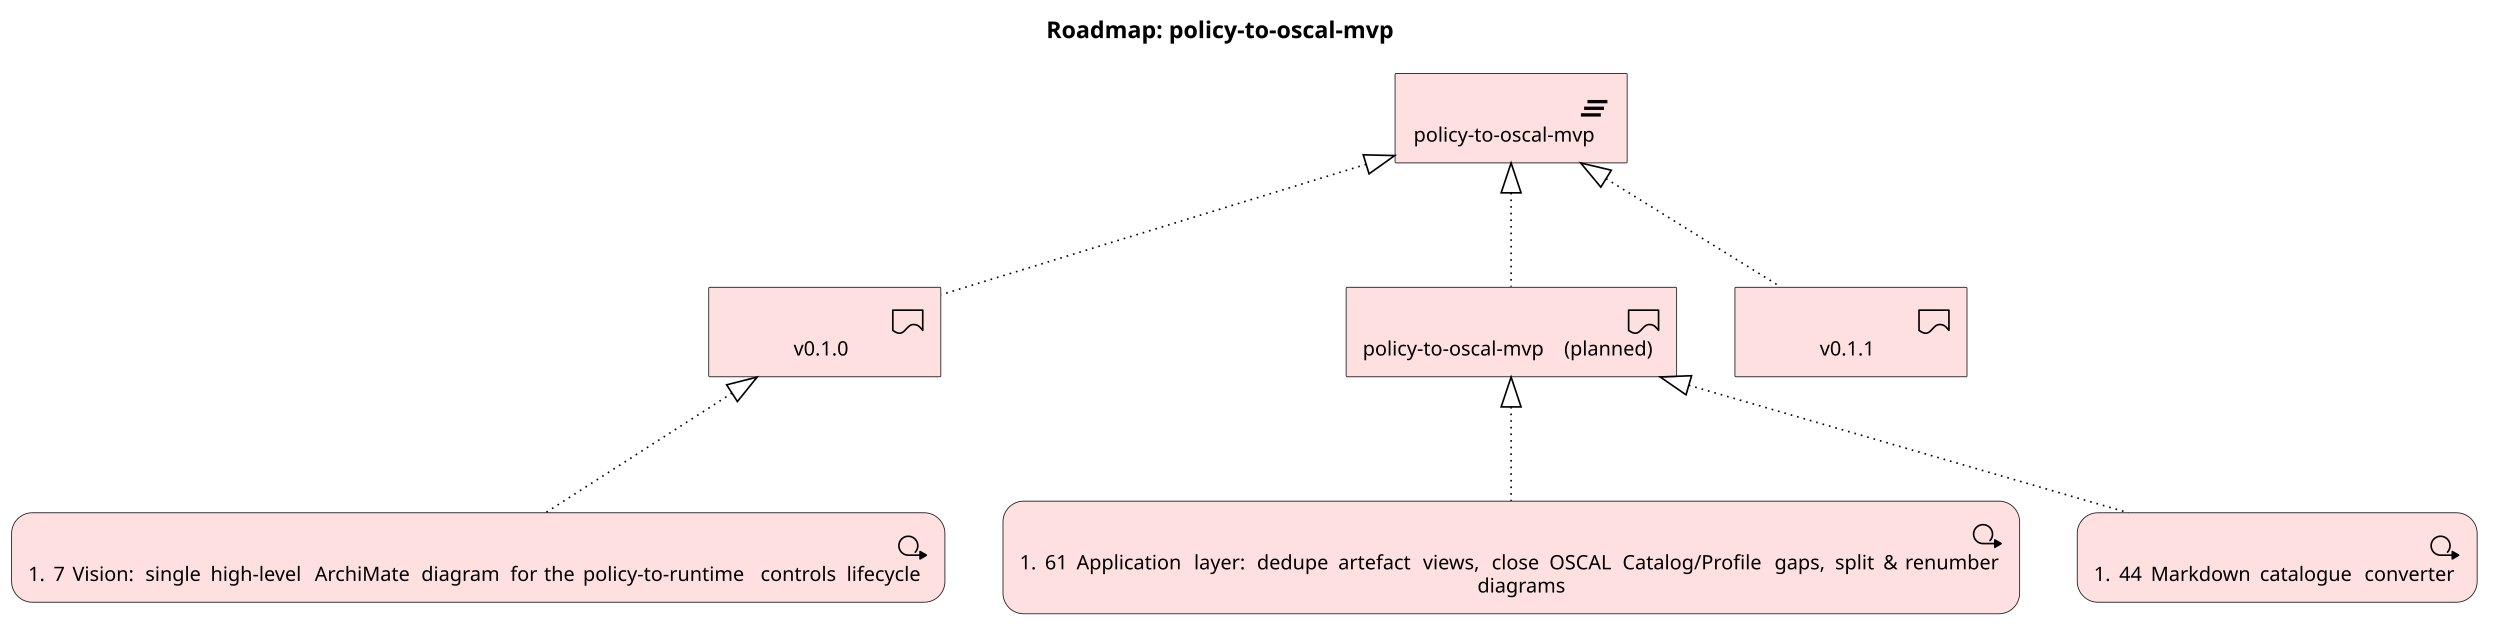
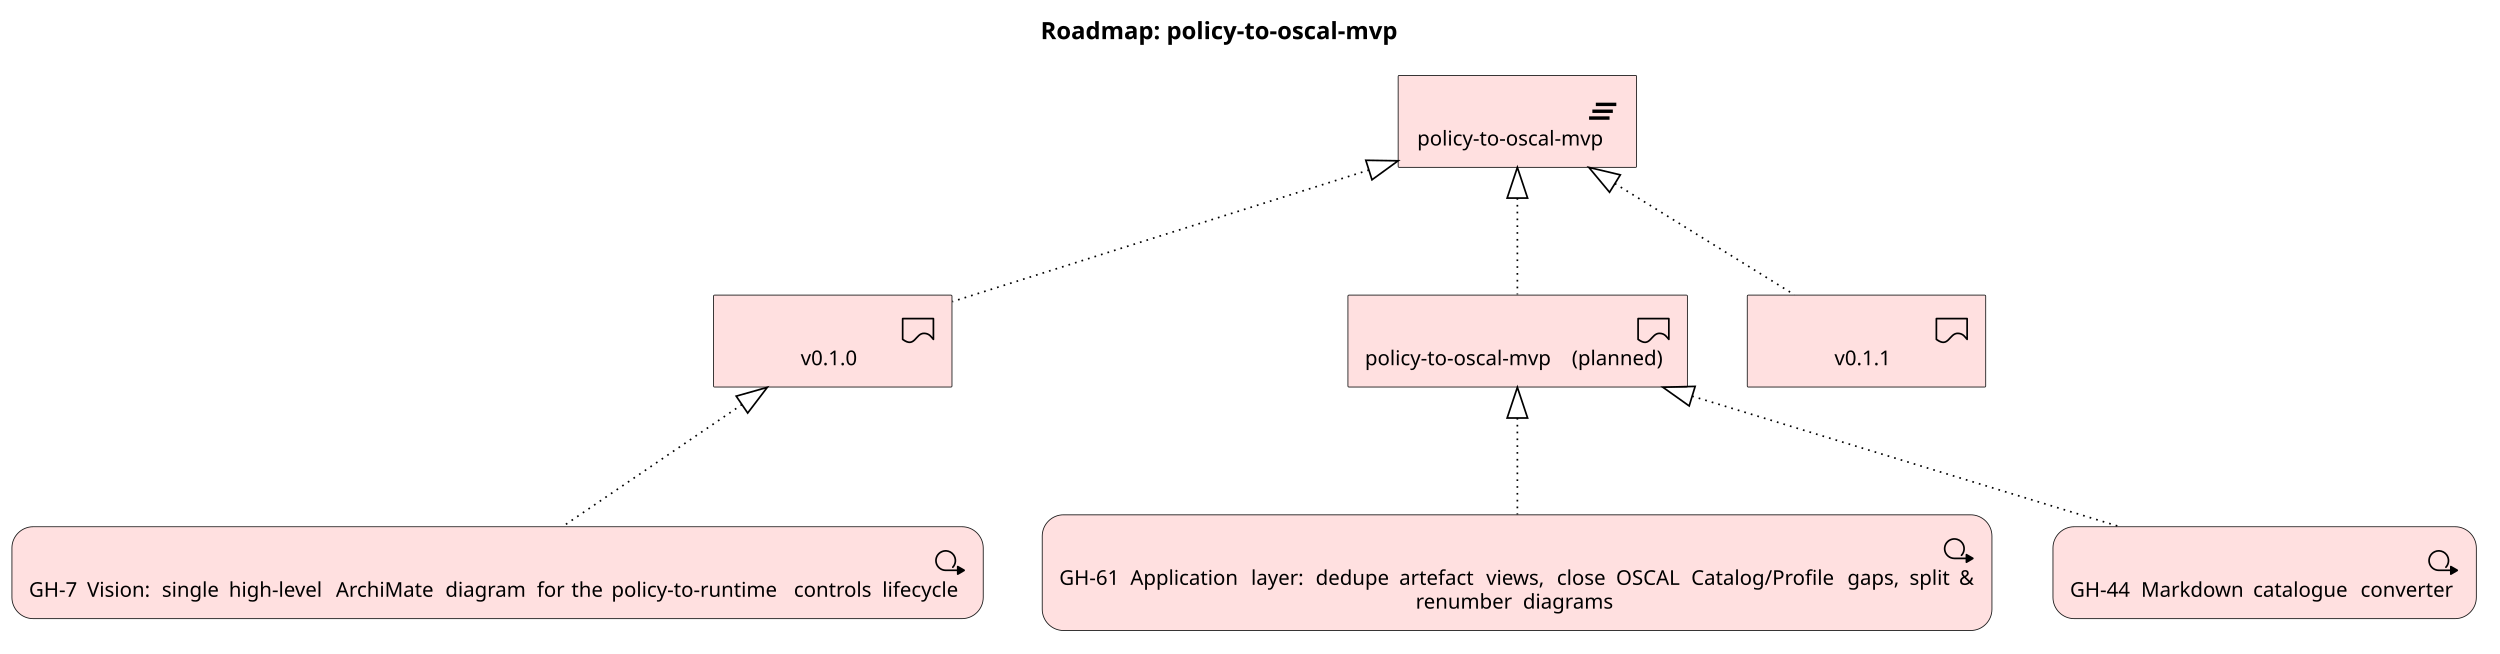
- <svg xmlns="http://www.w3.org/2000/svg" version="1.1" data-diagram-type="DESCRIPTION" style="width:1508px;height:384px;background:#FFFFFF;" width="1508px" height="384px" viewBox="0 0 1508 384" zoomAndPan="magnify" preserveAspectRatio="none" contentStyleType="text/css">
+ <svg xmlns="http://www.w3.org/2000/svg" version="1.1" data-diagram-type="DESCRIPTION" style="width:1468px;height:384px;background:#FFFFFF;" width="1468px" height="384px" viewBox="0 0 1468 384" zoomAndPan="magnify" preserveAspectRatio="none" contentStyleType="text/css">
  <defs />
  <g font-family="sans-serif" lengthAdjust="spacing">
    <g class="title" data-source-line="3">
-       <text x="631.094" y="22.995" fill="#000" font-size="14" textLength="239.032" font-weight="700">Roadmap: policy-to-oscal-mvp</text>
+       <text x="611.039" y="22.995" fill="#000" font-size="14" textLength="239.032" font-weight="700">Roadmap: policy-to-oscal-mvp</text>
    </g>
    <g class="entity" data-qualified-name="e_id81c17bb8a4cd53" id="ent0001" data-source-line="314">
-       <rect x="812" y="173.297" width="199.344" height="53.969" fill="#FFE0E0" style="stroke:#181818;stroke-width:0.5;" rx="0.5" ry="0.5" />
-       <path d="M982.389,186.577 A0.5,0.5 0 0 0 981.889,187.077 L981.889,199.284 A0.5,0.5 0 0 0 982.09,199.686 C983.961,201.081 985.457,201.598 986.742,201.495 C988.028,201.392 989.008,200.671 989.846,199.846 C990.683,199.022 991.416,198.076 992.225,197.374 C993.033,196.671 993.873,196.212 995.02,196.245 C996.453,196.287 997.348,196.75 998.09,197.388 C998.832,198.025 999.4,198.86 1000.068,199.616 A0.5,0.5 0 0 0 1000.943,199.286 C1000.946,196.837 1000.943,187.077 1000.943,187.077 A0.5,0.5 0 0 0 1000.443,186.577 M982.889,187.577 L999.944,187.577 C999.944,188.234 999.945,194.724 999.944,197.975 C999.568,197.513 999.248,197.062 998.743,196.627 C997.869,195.877 996.696,195.292 995.049,195.244 C993.609,195.203 992.481,195.824 991.569,196.617 C990.656,197.411 989.914,198.376 989.145,199.133 C988.376,199.89 987.621,200.42 986.662,200.496 C985.746,200.569 984.531,200.178 982.889,199" fill="#000" />
-       <text x="822" y="214.436" fill="#000" font-size="12" textLength="117.65" font-family="Verdana">policy-to-oscal-mvp</text>
-       <text x="939.65" y="214.436" fill="#000" font-size="12" font-family="Verdana"> </text>
-       <text x="943.465" y="214.436" fill="#000" font-size="12" textLength="57.879" font-family="Verdana">(planned)</text>
+       <rect x="791.5" y="173.297" width="199.344" height="53.969" fill="#FFE0E0" style="stroke:#181818;stroke-width:0.5;" rx="0.5" ry="0.5" />
+       <path d="M961.889,186.577 A0.5,0.5 0 0 0 961.389,187.077 L961.389,199.284 A0.5,0.5 0 0 0 961.59,199.686 C963.461,201.081 964.957,201.598 966.242,201.495 C967.528,201.392 968.508,200.671 969.346,199.846 C970.183,199.022 970.916,198.076 971.725,197.374 C972.533,196.671 973.373,196.212 974.52,196.245 C975.953,196.287 976.848,196.75 977.59,197.388 C978.332,198.025 978.9,198.86 979.568,199.616 A0.5,0.5 0 0 0 980.443,199.286 C980.446,196.837 980.443,187.077 980.443,187.077 A0.5,0.5 0 0 0 979.943,186.577 M962.389,187.577 L979.444,187.577 C979.444,188.234 979.445,194.724 979.444,197.975 C979.068,197.513 978.748,197.062 978.243,196.627 C977.369,195.877 976.196,195.292 974.549,195.244 C973.109,195.203 971.981,195.824 971.069,196.617 C970.156,197.411 969.414,198.376 968.645,199.133 C967.876,199.89 967.121,200.42 966.162,200.496 C965.246,200.569 964.031,200.178 962.389,199" fill="#000" />
+       <text x="801.5" y="214.436" fill="#000" font-size="12" textLength="117.65" font-family="Verdana">policy-to-oscal-mvp</text>
+       <text x="919.15" y="214.436" fill="#000" font-size="12" font-family="Verdana"> </text>
+       <text x="922.965" y="214.436" fill="#000" font-size="12" textLength="57.879" font-family="Verdana">(planned)</text>
    </g>
    <g class="entity" data-qualified-name="e_id314ed2487dd05b" id="ent0002" data-source-line="314">
-       <rect x="427.5" y="173.297" width="140" height="53.969" fill="#FFE0E0" style="stroke:#181818;stroke-width:0.5;" rx="0.5" ry="0.5" />
-       <path d="M538.545,186.577 A0.5,0.5 0 0 0 538.045,187.077 L538.045,199.284 A0.5,0.5 0 0 0 538.246,199.686 C540.117,201.081 541.613,201.598 542.898,201.495 C544.184,201.392 545.164,200.671 546.002,199.846 C546.84,199.022 547.573,198.076 548.381,197.374 C549.189,196.671 550.029,196.212 551.176,196.245 C552.609,196.287 553.504,196.75 554.246,197.388 C554.988,198.025 555.556,198.86 556.225,199.616 A0.5,0.5 0 0 0 557.1,199.286 C557.103,196.837 557.1,187.077 557.1,187.077 A0.5,0.5 0 0 0 556.6,186.577 M539.045,187.577 L556.1,187.577 C556.1,188.234 556.102,194.724 556.1,197.975 C555.724,197.513 555.405,197.062 554.899,196.627 C554.026,195.877 552.853,195.292 551.205,195.244 C549.765,195.203 548.638,195.824 547.725,196.617 C546.812,197.411 546.07,198.376 545.301,199.133 C544.532,199.89 543.777,200.42 542.819,200.496 C541.903,200.569 540.687,200.178 539.045,199" fill="#000" />
-       <text x="478.683" y="214.436" fill="#000" font-size="12" textLength="37.635" font-family="Verdana">v0.1.0</text>
+       <rect x="419" y="173.297" width="140" height="53.969" fill="#FFE0E0" style="stroke:#181818;stroke-width:0.5;" rx="0.5" ry="0.5" />
+       <path d="M530.045,186.577 A0.5,0.5 0 0 0 529.545,187.077 L529.545,199.284 A0.5,0.5 0 0 0 529.746,199.686 C531.617,201.081 533.113,201.598 534.398,201.495 C535.684,201.392 536.664,200.671 537.502,199.846 C538.34,199.022 539.073,198.076 539.881,197.374 C540.689,196.671 541.529,196.212 542.676,196.245 C544.109,196.287 545.004,196.75 545.746,197.388 C546.488,198.025 547.056,198.86 547.725,199.616 A0.5,0.5 0 0 0 548.6,199.286 C548.603,196.837 548.6,187.077 548.6,187.077 A0.5,0.5 0 0 0 548.1,186.577 M530.545,187.577 L547.6,187.577 C547.6,188.234 547.602,194.724 547.6,197.975 C547.224,197.513 546.905,197.062 546.399,196.627 C545.526,195.877 544.353,195.292 542.705,195.244 C541.265,195.203 540.138,195.824 539.225,196.617 C538.312,197.411 537.57,198.376 536.801,199.133 C536.032,199.89 535.277,200.42 534.319,200.496 C533.403,200.569 532.187,200.178 530.545,199" fill="#000" />
+       <text x="470.183" y="214.436" fill="#000" font-size="12" textLength="37.635" font-family="Verdana">v0.1.0</text>
    </g>
    <g class="entity" data-qualified-name="e_id2e464c827cef55" id="ent0003" data-source-line="314">
-       <rect x="1046.5" y="173.297" width="140" height="53.969" fill="#FFE0E0" style="stroke:#181818;stroke-width:0.5;" rx="0.5" ry="0.5" />
-       <path d="M1157.545,186.577 A0.5,0.5 0 0 0 1157.045,187.077 L1157.045,199.284 A0.5,0.5 0 0 0 1157.246,199.686 C1159.117,201.081 1160.613,201.598 1161.898,201.495 C1163.184,201.392 1164.164,200.671 1165.002,199.846 C1165.84,199.022 1166.573,198.076 1167.381,197.374 C1168.189,196.671 1169.029,196.212 1170.176,196.245 C1171.609,196.287 1172.504,196.75 1173.246,197.388 C1173.988,198.025 1174.556,198.86 1175.225,199.616 A0.5,0.5 0 0 0 1176.1,199.286 C1176.103,196.837 1176.1,187.077 1176.1,187.077 A0.5,0.5 0 0 0 1175.6,186.577 M1158.045,187.577 L1175.1,187.577 C1175.1,188.234 1175.102,194.724 1175.1,197.975 C1174.724,197.513 1174.405,197.062 1173.899,196.627 C1173.026,195.877 1171.853,195.292 1170.205,195.244 C1168.765,195.203 1167.638,195.824 1166.725,196.617 C1165.812,197.411 1165.07,198.376 1164.301,199.133 C1163.532,199.89 1162.777,200.42 1161.819,200.496 C1160.903,200.569 1159.687,200.178 1158.045,199" fill="#000" />
-       <text x="1097.683" y="214.436" fill="#000" font-size="12" textLength="37.635" font-family="Verdana">v0.1.1</text>
+       <rect x="1026" y="173.297" width="140" height="53.969" fill="#FFE0E0" style="stroke:#181818;stroke-width:0.5;" rx="0.5" ry="0.5" />
+       <path d="M1137.045,186.577 A0.5,0.5 0 0 0 1136.545,187.077 L1136.545,199.284 A0.5,0.5 0 0 0 1136.746,199.686 C1138.617,201.081 1140.113,201.598 1141.398,201.495 C1142.684,201.392 1143.664,200.671 1144.502,199.846 C1145.34,199.022 1146.073,198.076 1146.881,197.374 C1147.689,196.671 1148.529,196.212 1149.676,196.245 C1151.109,196.287 1152.004,196.75 1152.746,197.388 C1153.488,198.025 1154.056,198.86 1154.725,199.616 A0.5,0.5 0 0 0 1155.6,199.286 C1155.603,196.837 1155.6,187.077 1155.6,187.077 A0.5,0.5 0 0 0 1155.1,186.577 M1137.545,187.577 L1154.6,187.577 C1154.6,188.234 1154.602,194.724 1154.6,197.975 C1154.224,197.513 1153.905,197.062 1153.399,196.627 C1152.526,195.877 1151.353,195.292 1149.705,195.244 C1148.265,195.203 1147.138,195.824 1146.225,196.617 C1145.312,197.411 1144.57,198.376 1143.801,199.133 C1143.032,199.89 1142.277,200.42 1141.319,200.496 C1140.403,200.569 1139.187,200.178 1137.545,199" fill="#000" />
+       <text x="1077.183" y="214.436" fill="#000" font-size="12" textLength="37.635" font-family="Verdana">v0.1.1</text>
    </g>
    <g class="entity" data-qualified-name="e_idb94c55ad2a0756" id="ent0004" data-source-line="320">
-       <rect x="841.5" y="44.297" width="140" height="53.969" fill="#FFE0E0" style="stroke:#181818;stroke-width:0.5;" rx="0.5" ry="0.5" />
-       <path d="M957.573,60.297 L957.573,62.297 L969.592,62.297 L969.592,60.297 M955.538,64.318 L955.538,66.318 L967.558,66.318 L967.558,64.318 M953.596,68.318 L953.596,70.319 L965.617,70.319 L965.617,68.318" fill="#000" />
-       <text x="852.675" y="85.436" fill="#000" font-size="12" textLength="117.65" font-family="Verdana">policy-to-oscal-mvp</text>
+       <rect x="821" y="44.297" width="140" height="53.969" fill="#FFE0E0" style="stroke:#181818;stroke-width:0.5;" rx="0.5" ry="0.5" />
+       <path d="M937.073,60.297 L937.073,62.297 L949.092,62.297 L949.092,60.297 M935.038,64.318 L935.038,66.318 L947.058,66.318 L947.058,64.318 M933.096,68.318 L933.096,70.319 L945.117,70.319 L945.117,68.318" fill="#000" />
+       <text x="832.175" y="85.436" fill="#000" font-size="12" textLength="117.65" font-family="Verdana">policy-to-oscal-mvp</text>
    </g>
    <g class="entity" data-qualified-name="e_id340c952eaee456" id="ent0005" data-source-line="311">
-       <rect x="605" y="302.297" width="613.244" height="67.938" fill="#FFE0E0" style="stroke:#181818;stroke-width:0.5;" rx="12.5" ry="12.5" />
-       <path d="M1196.551,315.977 C1196.289,315.961 1196.026,315.962 1195.763,315.98 C1195.06,316.028 1194.356,316.197 1193.683,316.494 C1190.987,317.681 1189.496,320.606 1190.118,323.485 C1190.732,326.329 1193.244,328.364 1196.144,328.384 A0.5,0.5 0 0 0 1196.186,328.386 L1202.765,328.386 L1202.765,330.13 A0.5,0.5 0 0 0 1203.519,330.56 L1207.355,328.318 A0.5,0.5 0 0 0 1207.417,328.166 A0.5,0.5 0 0 0 1207.536,328.133 A0.5,0.5 0 0 0 1207.493,327.978 A0.5,0.5 0 0 0 1207.392,327.607 A0.5,0.5 0 0 0 1207.348,327.451 L1203.512,325.263 A0.5,0.5 0 0 0 1202.765,325.697 L1202.765,327.386 L1196.29,327.386 A0.5,0.5 0 0 0 1196.239,327.384 C1193.763,327.409 1191.617,325.696 1191.095,323.275 C1190.572,320.854 1191.821,318.407 1194.087,317.408 C1196.353,316.409 1199.001,317.141 1200.435,319.16 C1201.869,321.179 1201.686,323.919 1199.997,325.73 A0.5,0.5 0 0 0 1200.021,326.437 A0.5,0.5 0 0 0 1200.728,326.412 C1202.737,324.258 1202.956,320.981 1201.251,318.58 C1200.132,317.004 1198.383,316.086 1196.551,315.977" fill="#000" />
-       <text x="615" y="343.436" fill="#000" font-size="12" textLength="11.449" font-family="Verdana">1.</text>
-       <text x="630.264" y="343.436" fill="#000" font-size="12" textLength="15.27" font-family="Verdana">61</text>
-       <text x="645.533" y="343.436" fill="#000" font-size="12" font-family="Verdana"> </text>
-       <text x="649.348" y="343.436" fill="#000" font-size="12" textLength="67.049" font-family="Verdana">Application</text>
-       <text x="716.396" y="343.436" fill="#000" font-size="12" font-family="Verdana"> </text>
-       <text x="720.211" y="343.436" fill="#000" font-size="12" textLength="34.148" font-family="Verdana">layer:</text>
-       <text x="754.359" y="343.436" fill="#000" font-size="12" font-family="Verdana"> </text>
-       <text x="758.174" y="343.436" fill="#000" font-size="12" textLength="45.223" font-family="Verdana">dedupe</text>
-       <text x="803.396" y="343.436" fill="#000" font-size="12" font-family="Verdana"> </text>
-       <text x="807.211" y="343.436" fill="#000" font-size="12" textLength="47.256" font-family="Verdana">artefact</text>
-       <text x="854.467" y="343.436" fill="#000" font-size="12" font-family="Verdana"> </text>
-       <text x="858.281" y="343.436" fill="#000" font-size="12" textLength="37.699" font-family="Verdana">views,</text>
-       <text x="895.98" y="343.436" fill="#000" font-size="12" font-family="Verdana"> </text>
-       <text x="899.795" y="343.436" fill="#000" font-size="12" textLength="30.908" font-family="Verdana">close</text>
-       <text x="930.703" y="343.436" fill="#000" font-size="12" font-family="Verdana"> </text>
-       <text x="934.518" y="343.436" fill="#000" font-size="12" textLength="40.336" font-family="Verdana">OSCAL</text>
-       <text x="974.854" y="343.436" fill="#000" font-size="12" font-family="Verdana"> </text>
-       <text x="978.668" y="343.436" fill="#000" font-size="12" textLength="87.914" font-family="Verdana">Catalog/Profile</text>
-       <text x="1066.582" y="343.436" fill="#000" font-size="12" font-family="Verdana"> </text>
-       <text x="1070.396" y="343.436" fill="#000" font-size="12" textLength="32.654" font-family="Verdana">gaps,</text>
-       <text x="1103.051" y="343.436" fill="#000" font-size="12" font-family="Verdana"> </text>
-       <text x="1106.865" y="343.436" fill="#000" font-size="12" textLength="25.242" font-family="Verdana">split</text>
-       <text x="1132.107" y="343.436" fill="#000" font-size="12" font-family="Verdana"> </text>
-       <text x="1135.922" y="343.436" fill="#000" font-size="12" font-family="Verdana">&amp;</text>
-       <text x="1145.279" y="343.436" fill="#000" font-size="12" font-family="Verdana"> </text>
-       <text x="1149.094" y="343.436" fill="#000" font-size="12" textLength="59.15" font-family="Verdana">renumber</text>
-       <text x="891.179" y="357.404" fill="#000" font-size="12" textLength="56.15" font-family="Verdana">diagrams</text>
+       <rect x="612" y="302.297" width="557.668" height="67.938" fill="#FFE0E0" style="stroke:#181818;stroke-width:0.5;" rx="12.5" ry="12.5" />
+       <path d="M1147.975,315.977 C1147.713,315.961 1147.45,315.962 1147.186,315.98 C1146.484,316.028 1145.78,316.197 1145.106,316.494 C1142.411,317.681 1140.92,320.606 1141.542,323.485 C1142.156,326.329 1144.668,328.364 1147.568,328.384 A0.5,0.5 0 0 0 1147.61,328.386 L1154.189,328.386 L1154.189,330.13 A0.5,0.5 0 0 0 1154.943,330.56 L1158.778,328.318 A0.5,0.5 0 0 0 1158.841,328.166 A0.5,0.5 0 0 0 1158.96,328.133 A0.5,0.5 0 0 0 1158.917,327.978 A0.5,0.5 0 0 0 1158.816,327.607 A0.5,0.5 0 0 0 1158.772,327.451 L1154.936,325.263 A0.5,0.5 0 0 0 1154.189,325.697 L1154.189,327.386 L1147.713,327.386 A0.5,0.5 0 0 0 1147.663,327.384 C1145.187,327.409 1143.041,325.696 1142.518,323.275 C1141.996,320.854 1143.244,318.407 1145.511,317.408 C1147.777,316.409 1150.424,317.141 1151.858,319.16 C1153.292,321.179 1153.11,323.919 1151.421,325.73 A0.5,0.5 0 0 0 1151.444,326.437 A0.5,0.5 0 0 0 1152.151,326.412 C1154.161,324.258 1154.38,320.981 1152.675,318.58 C1151.556,317.004 1149.807,316.086 1147.975,315.977" fill="#000" />
+       <text x="622" y="343.436" fill="#000" font-size="12" textLength="37.922" font-family="Verdana">GH-61</text>
+       <text x="659.922" y="343.436" fill="#000" font-size="12" font-family="Verdana"> </text>
+       <text x="663.736" y="343.436" fill="#000" font-size="12" textLength="67.049" font-family="Verdana">Application</text>
+       <text x="730.785" y="343.436" fill="#000" font-size="12" font-family="Verdana"> </text>
+       <text x="734.6" y="343.436" fill="#000" font-size="12" textLength="34.148" font-family="Verdana">layer:</text>
+       <text x="768.748" y="343.436" fill="#000" font-size="12" font-family="Verdana"> </text>
+       <text x="772.563" y="343.436" fill="#000" font-size="12" textLength="45.223" font-family="Verdana">dedupe</text>
+       <text x="817.785" y="343.436" fill="#000" font-size="12" font-family="Verdana"> </text>
+       <text x="821.6" y="343.436" fill="#000" font-size="12" textLength="47.256" font-family="Verdana">artefact</text>
+       <text x="868.855" y="343.436" fill="#000" font-size="12" font-family="Verdana"> </text>
+       <text x="872.67" y="343.436" fill="#000" font-size="12" textLength="37.699" font-family="Verdana">views,</text>
+       <text x="910.369" y="343.436" fill="#000" font-size="12" font-family="Verdana"> </text>
+       <text x="914.184" y="343.436" fill="#000" font-size="12" textLength="30.908" font-family="Verdana">close</text>
+       <text x="945.092" y="343.436" fill="#000" font-size="12" font-family="Verdana"> </text>
+       <text x="948.906" y="343.436" fill="#000" font-size="12" textLength="40.336" font-family="Verdana">OSCAL</text>
+       <text x="989.242" y="343.436" fill="#000" font-size="12" font-family="Verdana"> </text>
+       <text x="993.057" y="343.436" fill="#000" font-size="12" textLength="87.914" font-family="Verdana">Catalog/Profile</text>
+       <text x="1080.971" y="343.436" fill="#000" font-size="12" font-family="Verdana"> </text>
+       <text x="1084.785" y="343.436" fill="#000" font-size="12" textLength="32.654" font-family="Verdana">gaps,</text>
+       <text x="1117.439" y="343.436" fill="#000" font-size="12" font-family="Verdana"> </text>
+       <text x="1121.254" y="343.436" fill="#000" font-size="12" textLength="25.242" font-family="Verdana">split</text>
+       <text x="1146.496" y="343.436" fill="#000" font-size="12" font-family="Verdana"> </text>
+       <text x="1150.311" y="343.436" fill="#000" font-size="12" font-family="Verdana">&amp;</text>
+       <text x="831.276" y="357.404" fill="#000" font-size="12" textLength="59.15" font-family="Verdana">renumber</text>
+       <text x="890.427" y="357.404" fill="#000" font-size="12" font-family="Verdana"> </text>
+       <text x="894.241" y="357.404" fill="#000" font-size="12" textLength="56.15" font-family="Verdana">diagrams</text>
    </g>
    <g class="entity" data-qualified-name="e_idec7bd9bf840c5d" id="ent0006" data-source-line="311">
-       <rect x="1253" y="309.297" width="241.221" height="53.969" fill="#FFE0E0" style="stroke:#181818;stroke-width:0.5;" rx="12.5" ry="12.5" />
-       <path d="M1472.528,322.977 C1472.266,322.961 1472.003,322.962 1471.739,322.98 C1471.037,323.028 1470.333,323.197 1469.659,323.494 C1466.964,324.681 1465.473,327.606 1466.095,330.485 C1466.709,333.329 1469.221,335.364 1472.121,335.384 A0.5,0.5 0 0 0 1472.163,335.386 L1478.741,335.386 L1478.741,337.13 A0.5,0.5 0 0 0 1479.495,337.56 L1483.331,335.318 A0.5,0.5 0 0 0 1483.394,335.166 A0.5,0.5 0 0 0 1483.513,335.133 A0.5,0.5 0 0 0 1483.47,334.978 A0.5,0.5 0 0 0 1483.368,334.607 A0.5,0.5 0 0 0 1483.325,334.451 L1479.489,332.263 A0.5,0.5 0 0 0 1478.741,332.697 L1478.741,334.386 L1472.266,334.386 A0.5,0.5 0 0 0 1472.216,334.384 C1469.74,334.409 1467.594,332.696 1467.071,330.275 C1466.549,327.854 1467.797,325.407 1470.063,324.408 C1472.329,323.409 1474.977,324.141 1476.411,326.16 C1477.845,328.179 1477.663,330.919 1475.973,332.73 A0.5,0.5 0 0 0 1475.997,333.437 A0.5,0.5 0 0 0 1476.704,333.412 C1478.713,331.258 1478.933,327.981 1477.228,325.58 C1476.108,324.004 1474.359,323.086 1472.528,322.977" fill="#000" />
-       <text x="1263" y="350.436" fill="#000" font-size="12" textLength="11.449" font-family="Verdana">1.</text>
-       <text x="1278.264" y="350.436" fill="#000" font-size="12" textLength="15.27" font-family="Verdana">44</text>
-       <text x="1293.533" y="350.436" fill="#000" font-size="12" font-family="Verdana"> </text>
-       <text x="1297.348" y="350.436" fill="#000" font-size="12" textLength="61.969" font-family="Verdana">Markdown</text>
-       <text x="1359.316" y="350.436" fill="#000" font-size="12" font-family="Verdana"> </text>
-       <text x="1363.131" y="350.436" fill="#000" font-size="12" textLength="59.291" font-family="Verdana">catalogue</text>
-       <text x="1422.422" y="350.436" fill="#000" font-size="12" font-family="Verdana"> </text>
-       <text x="1426.236" y="350.436" fill="#000" font-size="12" textLength="57.984" font-family="Verdana">converter</text>
+       <rect x="1205.5" y="309.297" width="248.609" height="53.969" fill="#FFE0E0" style="stroke:#181818;stroke-width:0.5;" rx="12.5" ry="12.5" />
+       <path d="M1432.416,322.977 C1432.155,322.961 1431.891,322.962 1431.628,322.98 C1430.925,323.028 1430.222,323.197 1429.548,323.494 C1426.853,324.681 1425.362,327.606 1425.983,330.485 C1426.597,333.329 1429.109,335.364 1432.01,335.384 A0.5,0.5 0 0 0 1432.052,335.386 L1438.63,335.386 L1438.63,337.13 A0.5,0.5 0 0 0 1439.384,337.56 L1443.22,335.318 A0.5,0.5 0 0 0 1443.282,335.166 A0.5,0.5 0 0 0 1443.401,335.133 A0.5,0.5 0 0 0 1443.358,334.978 A0.5,0.5 0 0 0 1443.257,334.607 A0.5,0.5 0 0 0 1443.214,334.451 L1439.378,332.263 A0.5,0.5 0 0 0 1438.63,332.697 L1438.63,334.386 L1432.155,334.386 A0.5,0.5 0 0 0 1432.105,334.384 C1429.628,334.409 1427.482,332.696 1426.96,330.275 C1426.437,327.854 1427.686,325.407 1429.952,324.408 C1432.218,323.409 1434.866,324.141 1436.3,326.16 C1437.734,328.179 1437.552,330.919 1435.862,332.73 A0.5,0.5 0 0 0 1435.886,333.437 A0.5,0.5 0 0 0 1436.593,333.412 C1438.602,331.258 1438.822,327.981 1437.116,325.58 C1435.997,324.004 1434.248,323.086 1432.416,322.977" fill="#000" />
+       <text x="1215.5" y="350.436" fill="#000" font-size="12" textLength="37.922" font-family="Verdana">GH-44</text>
+       <text x="1253.422" y="350.436" fill="#000" font-size="12" font-family="Verdana"> </text>
+       <text x="1257.236" y="350.436" fill="#000" font-size="12" textLength="61.969" font-family="Verdana">Markdown</text>
+       <text x="1319.205" y="350.436" fill="#000" font-size="12" font-family="Verdana"> </text>
+       <text x="1323.02" y="350.436" fill="#000" font-size="12" textLength="59.291" font-family="Verdana">catalogue</text>
+       <text x="1382.311" y="350.436" fill="#000" font-size="12" font-family="Verdana"> </text>
+       <text x="1386.125" y="350.436" fill="#000" font-size="12" textLength="57.984" font-family="Verdana">converter</text>
    </g>
    <g class="entity" data-qualified-name="e_id8683212dafbd5b" id="ent0007" data-source-line="311">
-       <rect x="7" y="309.297" width="562.971" height="53.969" fill="#FFE0E0" style="stroke:#181818;stroke-width:0.5;" rx="12.5" ry="12.5" />
-       <path d="M548.278,322.977 C548.016,322.961 547.753,322.962 547.489,322.98 C546.787,323.028 546.083,323.197 545.409,323.494 C542.714,324.681 541.223,327.606 541.845,330.485 C542.459,333.329 544.971,335.364 547.871,335.384 A0.5,0.5 0 0 0 547.913,335.386 L554.491,335.386 L554.491,337.13 A0.5,0.5 0 0 0 555.245,337.56 L559.081,335.318 A0.5,0.5 0 0 0 559.144,335.166 A0.5,0.5 0 0 0 559.263,335.133 A0.5,0.5 0 0 0 559.22,334.978 A0.5,0.5 0 0 0 559.118,334.607 A0.5,0.5 0 0 0 559.075,334.451 L555.239,332.263 A0.5,0.5 0 0 0 554.491,332.697 L554.491,334.386 L548.016,334.386 A0.5,0.5 0 0 0 547.966,334.384 C545.49,334.409 543.344,332.696 542.821,330.275 C542.299,327.854 543.547,325.407 545.813,324.408 C548.079,323.409 550.727,324.141 552.161,326.16 C553.595,328.179 553.413,330.919 551.723,332.73 A0.5,0.5 0 0 0 551.747,333.437 A0.5,0.5 0 0 0 552.454,333.412 C554.463,331.258 554.683,327.981 552.978,325.58 C551.858,324.004 550.109,323.086 548.278,322.977" fill="#000" />
-       <text x="17" y="350.436" fill="#000" font-size="12" textLength="11.449" font-family="Verdana">1.</text>
-       <text x="32.264" y="350.436" fill="#000" font-size="12" font-family="Verdana">7</text>
-       <text x="39.898" y="350.436" fill="#000" font-size="12" font-family="Verdana"> </text>
-       <text x="43.713" y="350.436" fill="#000" font-size="12" textLength="40.119" font-family="Verdana">Vision:</text>
-       <text x="83.832" y="350.436" fill="#000" font-size="12" font-family="Verdana"> </text>
-       <text x="87.646" y="350.436" fill="#000" font-size="12" textLength="35.525" font-family="Verdana">single</text>
-       <text x="123.172" y="350.436" fill="#000" font-size="12" font-family="Verdana"> </text>
-       <text x="126.986" y="350.436" fill="#000" font-size="12" textLength="59.027" font-family="Verdana">high-level</text>
-       <text x="186.014" y="350.436" fill="#000" font-size="12" font-family="Verdana"> </text>
-       <text x="189.828" y="350.436" fill="#000" font-size="12" textLength="60.475" font-family="Verdana">ArchiMate</text>
-       <text x="250.303" y="350.436" fill="#000" font-size="12" font-family="Verdana"> </text>
-       <text x="254.117" y="350.436" fill="#000" font-size="12" textLength="49.898" font-family="Verdana">diagram</text>
-       <text x="304.016" y="350.436" fill="#000" font-size="12" font-family="Verdana"> </text>
-       <text x="307.83" y="350.436" fill="#000" font-size="12" textLength="16.5" font-family="Verdana">for</text>
-       <text x="324.33" y="350.436" fill="#000" font-size="12" font-family="Verdana"> </text>
-       <text x="328.145" y="350.436" fill="#000" font-size="12" textLength="19.693" font-family="Verdana">the</text>
-       <text x="347.838" y="350.436" fill="#000" font-size="12" font-family="Verdana"> </text>
-       <text x="351.652" y="350.436" fill="#000" font-size="12" textLength="103.289" font-family="Verdana">policy-to-runtime</text>
-       <text x="454.941" y="350.436" fill="#000" font-size="12" font-family="Verdana"> </text>
-       <text x="458.756" y="350.436" fill="#000" font-size="12" textLength="48.111" font-family="Verdana">controls</text>
-       <text x="506.867" y="350.436" fill="#000" font-size="12" font-family="Verdana"> </text>
-       <text x="510.682" y="350.436" fill="#000" font-size="12" textLength="49.289" font-family="Verdana">lifecycle</text>
+       <rect x="7" y="309.297" width="570.359" height="53.969" fill="#FFE0E0" style="stroke:#181818;stroke-width:0.5;" rx="12.5" ry="12.5" />
+       <path d="M555.666,322.977 C555.405,322.961 555.141,322.962 554.878,322.98 C554.175,323.028 553.472,323.197 552.798,323.494 C550.103,324.681 548.612,327.606 549.233,330.485 C549.847,333.329 552.359,335.364 555.26,335.384 A0.5,0.5 0 0 0 555.302,335.386 L561.88,335.386 L561.88,337.13 A0.5,0.5 0 0 0 562.634,337.56 L566.47,335.318 A0.5,0.5 0 0 0 566.532,335.166 A0.5,0.5 0 0 0 566.651,335.133 A0.5,0.5 0 0 0 566.608,334.978 A0.5,0.5 0 0 0 566.507,334.607 A0.5,0.5 0 0 0 566.464,334.451 L562.628,332.263 A0.5,0.5 0 0 0 561.88,332.697 L561.88,334.386 L555.405,334.386 A0.5,0.5 0 0 0 555.355,334.384 C552.878,334.409 550.732,332.696 550.21,330.275 C549.687,327.854 550.936,325.407 553.202,324.408 C555.468,323.409 558.116,324.141 559.55,326.16 C560.984,328.179 560.802,330.919 559.112,332.73 A0.5,0.5 0 0 0 559.136,333.437 A0.5,0.5 0 0 0 559.843,333.412 C561.852,331.258 562.072,327.981 560.366,325.58 C559.247,324.004 557.498,323.086 555.666,322.977" fill="#000" />
+       <text x="17" y="350.436" fill="#000" font-size="12" textLength="30.287" font-family="Verdana">GH-7</text>
+       <text x="47.287" y="350.436" fill="#000" font-size="12" font-family="Verdana"> </text>
+       <text x="51.102" y="350.436" fill="#000" font-size="12" textLength="40.119" font-family="Verdana">Vision:</text>
+       <text x="91.221" y="350.436" fill="#000" font-size="12" font-family="Verdana"> </text>
+       <text x="95.035" y="350.436" fill="#000" font-size="12" textLength="35.525" font-family="Verdana">single</text>
+       <text x="130.561" y="350.436" fill="#000" font-size="12" font-family="Verdana"> </text>
+       <text x="134.375" y="350.436" fill="#000" font-size="12" textLength="59.027" font-family="Verdana">high-level</text>
+       <text x="193.402" y="350.436" fill="#000" font-size="12" font-family="Verdana"> </text>
+       <text x="197.217" y="350.436" fill="#000" font-size="12" textLength="60.475" font-family="Verdana">ArchiMate</text>
+       <text x="257.691" y="350.436" fill="#000" font-size="12" font-family="Verdana"> </text>
+       <text x="261.506" y="350.436" fill="#000" font-size="12" textLength="49.898" font-family="Verdana">diagram</text>
+       <text x="311.404" y="350.436" fill="#000" font-size="12" font-family="Verdana"> </text>
+       <text x="315.219" y="350.436" fill="#000" font-size="12" textLength="16.5" font-family="Verdana">for</text>
+       <text x="331.719" y="350.436" fill="#000" font-size="12" font-family="Verdana"> </text>
+       <text x="335.533" y="350.436" fill="#000" font-size="12" textLength="19.693" font-family="Verdana">the</text>
+       <text x="355.227" y="350.436" fill="#000" font-size="12" font-family="Verdana"> </text>
+       <text x="359.041" y="350.436" fill="#000" font-size="12" textLength="103.289" font-family="Verdana">policy-to-runtime</text>
+       <text x="462.33" y="350.436" fill="#000" font-size="12" font-family="Verdana"> </text>
+       <text x="466.145" y="350.436" fill="#000" font-size="12" textLength="48.111" font-family="Verdana">controls</text>
+       <text x="514.256" y="350.436" fill="#000" font-size="12" font-family="Verdana"> </text>
+       <text x="518.07" y="350.436" fill="#000" font-size="12" textLength="49.289" font-family="Verdana">lifecycle</text>
    </g>
    <g class="link" data-entity-1="ent0004" data-entity-2="ent0001" id="lnk9" data-source-line="349" data-link-type="extension">
-       <path d="M911.5,116.307 C911.5,138.077 911.5,151.007 911.5,172.887" style="stroke:#000;stroke-width:1;stroke-dasharray:1,3;" fill="none" id="e_idb94c55ad2a0756-backto-e_id81c17bb8a4cd53" />
-       <polygon points="911.5,98.307,905.5,116.307,917.5,116.307,911.5,98.307" fill="none" style="stroke:#000;stroke-width:1;stroke-linejoin:miter;stroke-miterlimit:10;" />
-       <text x="912.5" y="140.436" fill="#000" font-size="12" font-family="Verdana"> </text>
+       <path d="M891,116.307 C891,138.077 891,151.007 891,172.887" style="stroke:#000;stroke-width:1;stroke-dasharray:1,3;" fill="none" id="e_idb94c55ad2a0756-backto-e_id81c17bb8a4cd53" />
+       <polygon points="891,98.307,885,116.307,897,116.307,891,98.307" fill="none" style="stroke:#000;stroke-width:1;stroke-linejoin:miter;stroke-miterlimit:10;" />
+       <text x="892" y="140.436" fill="#000" font-size="12" font-family="Verdana"> </text>
    </g>
    <g class="link" data-entity-1="ent0004" data-entity-2="ent0002" id="lnk11" data-source-line="349" data-link-type="extension">
-       <path d="M824.062,99.116 C747.822,122.506 643.97,154.367 567.73,177.757" style="stroke:#000;stroke-width:1;stroke-dasharray:1,3;" fill="none" id="e_idb94c55ad2a0756-backto-e_id314ed2487dd05b" />
-       <polygon points="841.27,93.837,822.302,93.38,825.821,104.852,841.27,93.837" fill="none" style="stroke:#000;stroke-width:1;stroke-linejoin:miter;stroke-miterlimit:10;" />
-       <text x="718.5" y="140.436" fill="#000" font-size="12" font-family="Verdana"> </text>
+       <path d="M803.817,99.84 C730.367,123.05 632.76,153.877 559.23,177.107" style="stroke:#000;stroke-width:1;stroke-dasharray:1,3;" fill="none" id="e_idb94c55ad2a0756-backto-e_id314ed2487dd05b" />
+       <polygon points="820.98,94.417,802.009,94.119,805.624,105.562,820.98,94.417" fill="none" style="stroke:#000;stroke-width:1;stroke-linejoin:miter;stroke-miterlimit:10;" />
+       <text x="704" y="140.436" fill="#000" font-size="12" font-family="Verdana"> </text>
    </g>
    <g class="link" data-entity-1="ent0004" data-entity-2="ent0003" id="lnk13" data-source-line="349" data-link-type="extension">
-       <path d="M968.782,107.785 C1004.042,129.625 1038.88,151.217 1074.22,173.107" style="stroke:#000;stroke-width:1;stroke-dasharray:1,3;" fill="none" id="e_idb94c55ad2a0756-backto-e_id2e464c827cef55" />
-       <polygon points="953.48,98.307,965.623,112.886,971.942,102.684,953.48,98.307" fill="none" style="stroke:#000;stroke-width:1;stroke-linejoin:miter;stroke-miterlimit:10;" />
-       <text x="1021.5" y="140.436" fill="#000" font-size="12" font-family="Verdana"> </text>
+       <path d="M948.282,107.785 C983.542,129.625 1018.38,151.217 1053.72,173.107" style="stroke:#000;stroke-width:1;stroke-dasharray:1,3;" fill="none" id="e_idb94c55ad2a0756-backto-e_id2e464c827cef55" />
+       <polygon points="932.98,98.307,945.123,112.886,951.442,102.684,932.98,98.307" fill="none" style="stroke:#000;stroke-width:1;stroke-linejoin:miter;stroke-miterlimit:10;" />
+       <text x="1001" y="140.436" fill="#000" font-size="12" font-family="Verdana"> </text>
    </g>
    <g class="link" data-entity-1="ent0001" data-entity-2="ent0005" id="lnk15" data-source-line="349" data-link-type="extension">
-       <path d="M911.5,245.447 C911.5,266.777 911.5,279.037 911.5,302.067" style="stroke:#000;stroke-width:1;stroke-dasharray:1,3;" fill="none" id="e_id81c17bb8a4cd53-backto-e_id340c952eaee456" />
-       <polygon points="911.5,227.447,905.5,245.447,917.5,245.447,911.5,227.447" fill="none" style="stroke:#000;stroke-width:1;stroke-linejoin:miter;stroke-miterlimit:10;" />
-       <text x="912.5" y="269.436" fill="#000" font-size="12" font-family="Verdana"> </text>
+       <path d="M891,245.447 C891,266.777 891,279.037 891,302.067" style="stroke:#000;stroke-width:1;stroke-dasharray:1,3;" fill="none" id="e_id81c17bb8a4cd53-backto-e_id340c952eaee456" />
+       <polygon points="891,227.447,885,245.447,897,245.447,891,227.447" fill="none" style="stroke:#000;stroke-width:1;stroke-linejoin:miter;stroke-miterlimit:10;" />
+       <text x="892" y="269.436" fill="#000" font-size="12" font-family="Verdana"> </text>
    </g>
    <g class="link" data-entity-1="ent0001" data-entity-2="ent0006" id="lnk17" data-source-line="349" data-link-type="extension">
-       <path d="M1018.688,232.391 C1100.198,256.031 1202.4,285.667 1283.84,309.287" style="stroke:#000;stroke-width:1;stroke-dasharray:1,3;" fill="none" id="e_id81c17bb8a4cd53-backto-e_idec7bd9bf840c5d" />
-       <polygon points="1001.4,227.377,1017.016,238.153,1020.359,226.628,1001.4,227.377" fill="none" style="stroke:#000;stroke-width:1;stroke-linejoin:miter;stroke-miterlimit:10;" />
-       <text x="1143.5" y="269.436" fill="#000" font-size="12" font-family="Verdana"> </text>
+       <path d="M993.636,232.632 C1071.086,256.272 1167.42,285.667 1244.8,309.287" style="stroke:#000;stroke-width:1;stroke-dasharray:1,3;" fill="none" id="e_id81c17bb8a4cd53-backto-e_idec7bd9bf840c5d" />
+       <polygon points="976.42,227.377,991.884,238.37,995.387,226.893,976.42,227.377" fill="none" style="stroke:#000;stroke-width:1;stroke-linejoin:miter;stroke-miterlimit:10;" />
+       <text x="1111" y="269.436" fill="#000" font-size="12" font-family="Verdana"> </text>
    </g>
    <g class="link" data-entity-1="ent0002" data-entity-2="ent0007" id="lnk19" data-source-line="349" data-link-type="extension">
-       <path d="M441.558,237.164 C404.728,260.784 365.99,285.617 329.19,309.207" style="stroke:#000;stroke-width:1;stroke-dasharray:1,3;" fill="none" id="e_id314ed2487dd05b-backto-e_id8683212dafbd5b" />
-       <polygon points="456.71,227.447,438.319,232.113,444.797,242.215,456.71,227.447" fill="none" style="stroke:#000;stroke-width:1;stroke-linejoin:miter;stroke-miterlimit:10;" />
-       <text x="407.5" y="269.436" fill="#000" font-size="12" font-family="Verdana"> </text>
+       <path d="M435.669,237.573 C400.959,261.193 365.04,285.617 330.35,309.207" style="stroke:#000;stroke-width:1;stroke-dasharray:1,3;" fill="none" id="e_id314ed2487dd05b-backto-e_id8683212dafbd5b" />
+       <polygon points="450.55,227.447,432.293,232.613,439.044,242.534,450.55,227.447" fill="none" style="stroke:#000;stroke-width:1;stroke-linejoin:miter;stroke-miterlimit:10;" />
+       <text x="404" y="269.436" fill="#000" font-size="12" font-family="Verdana"> </text>
    </g>
  </g>
</svg>
